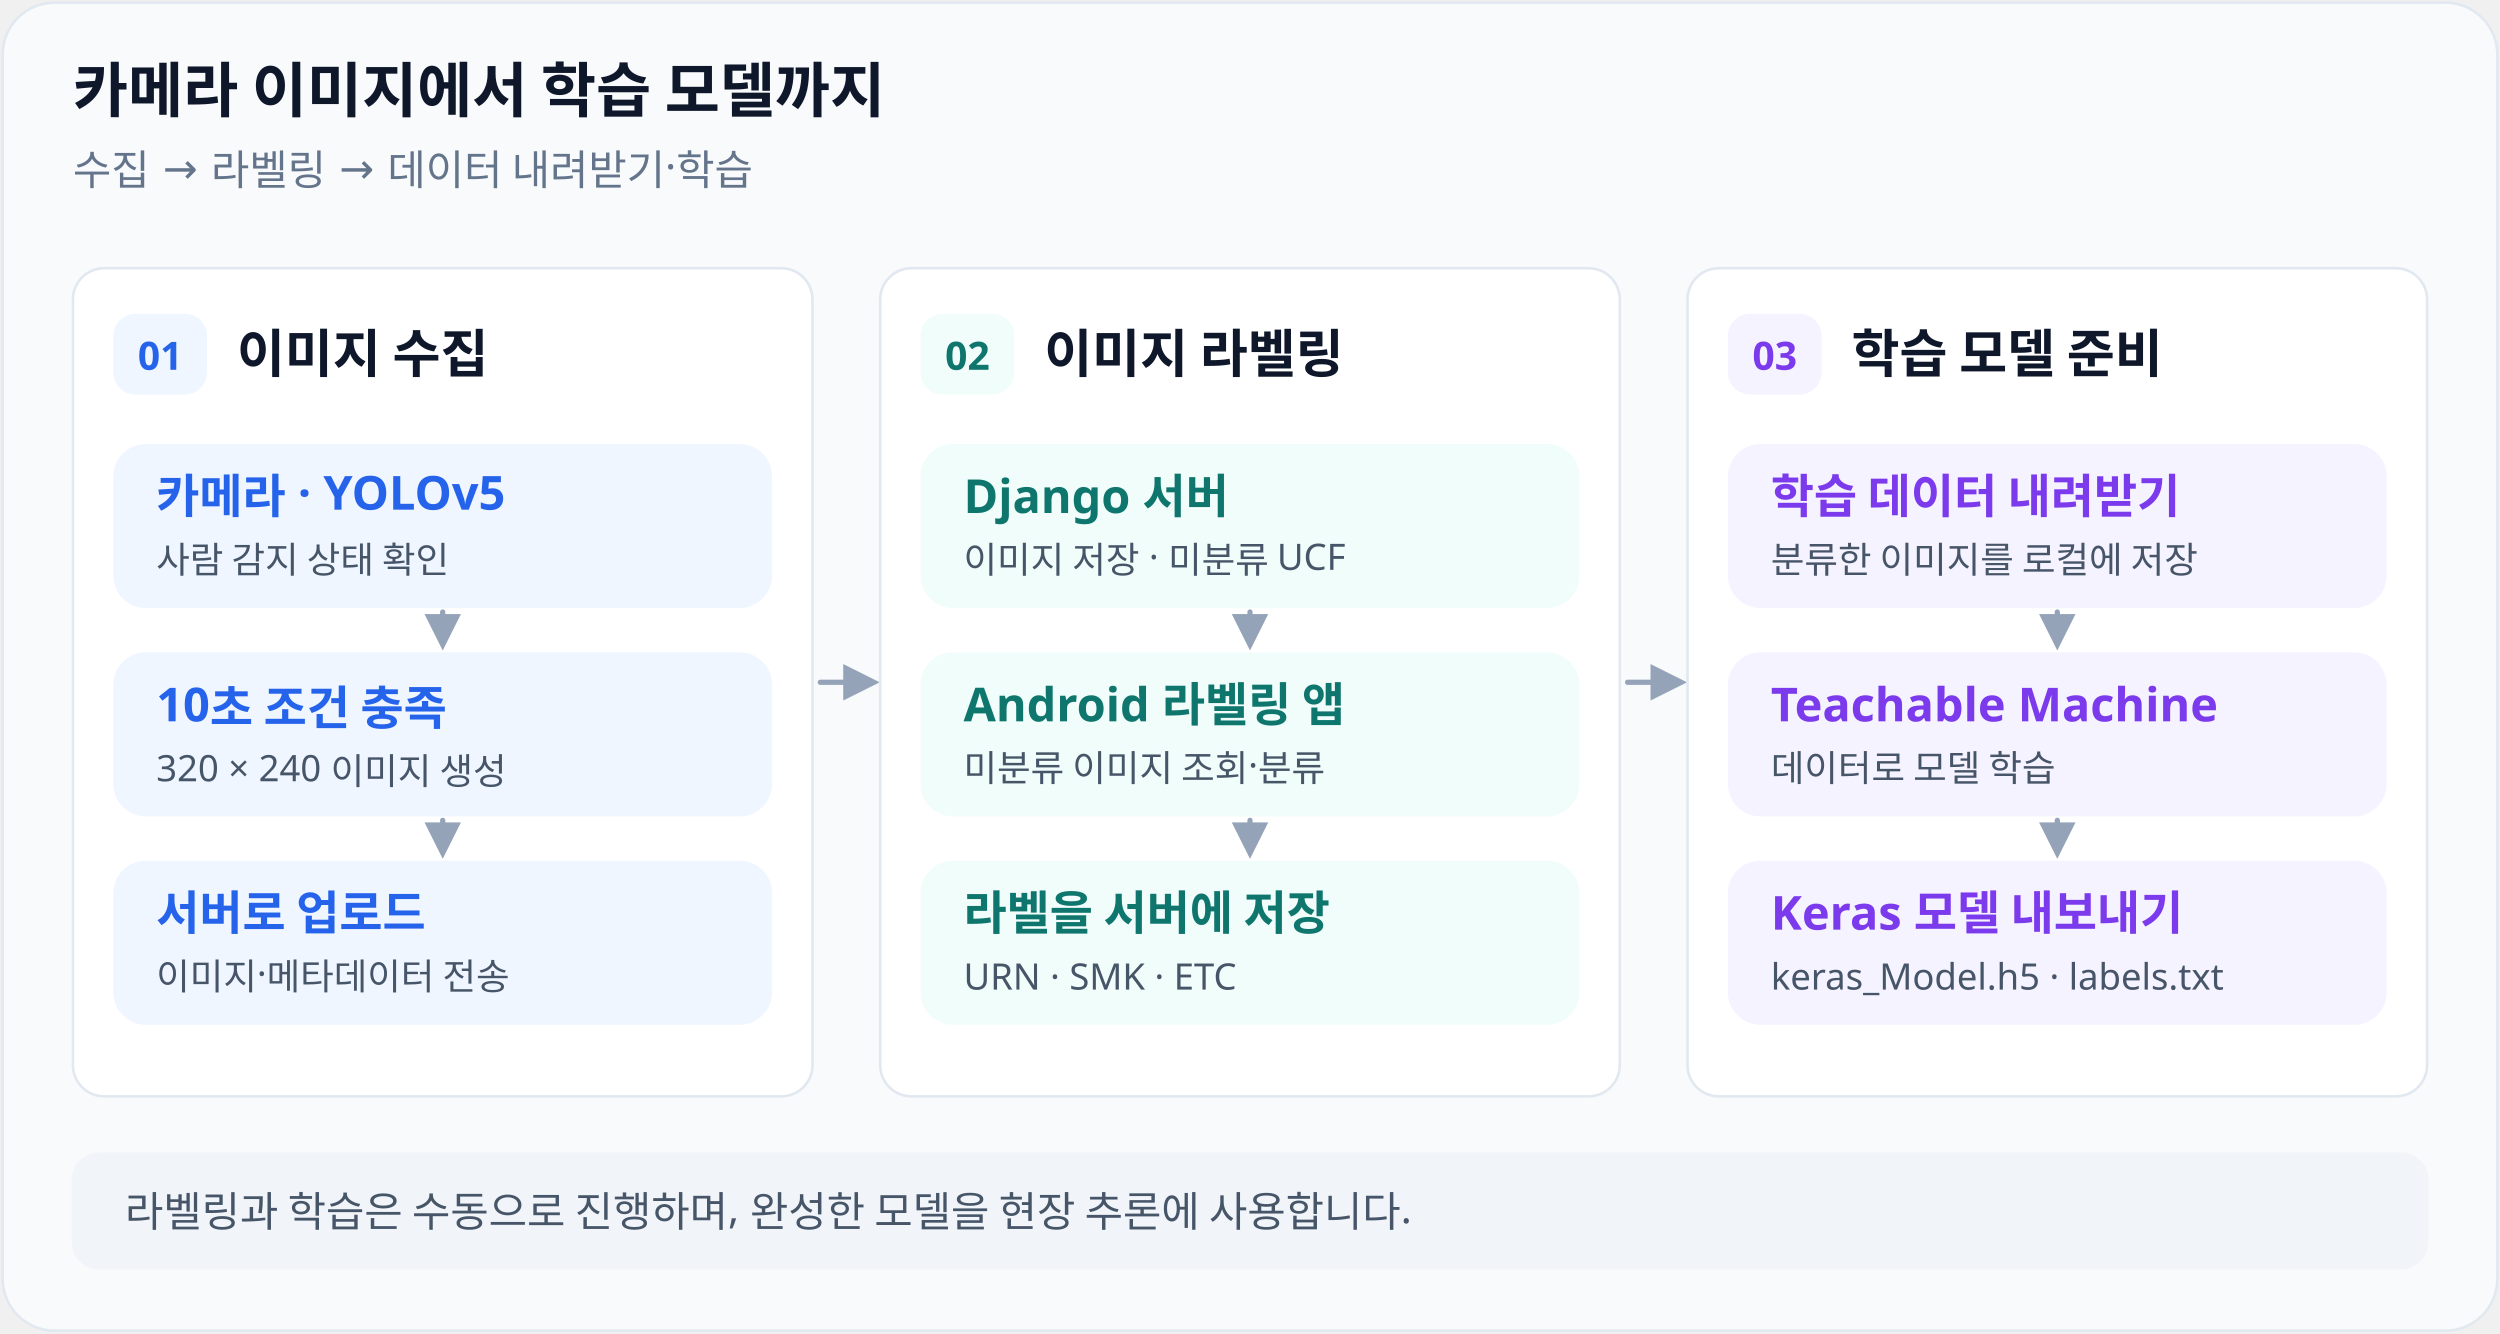
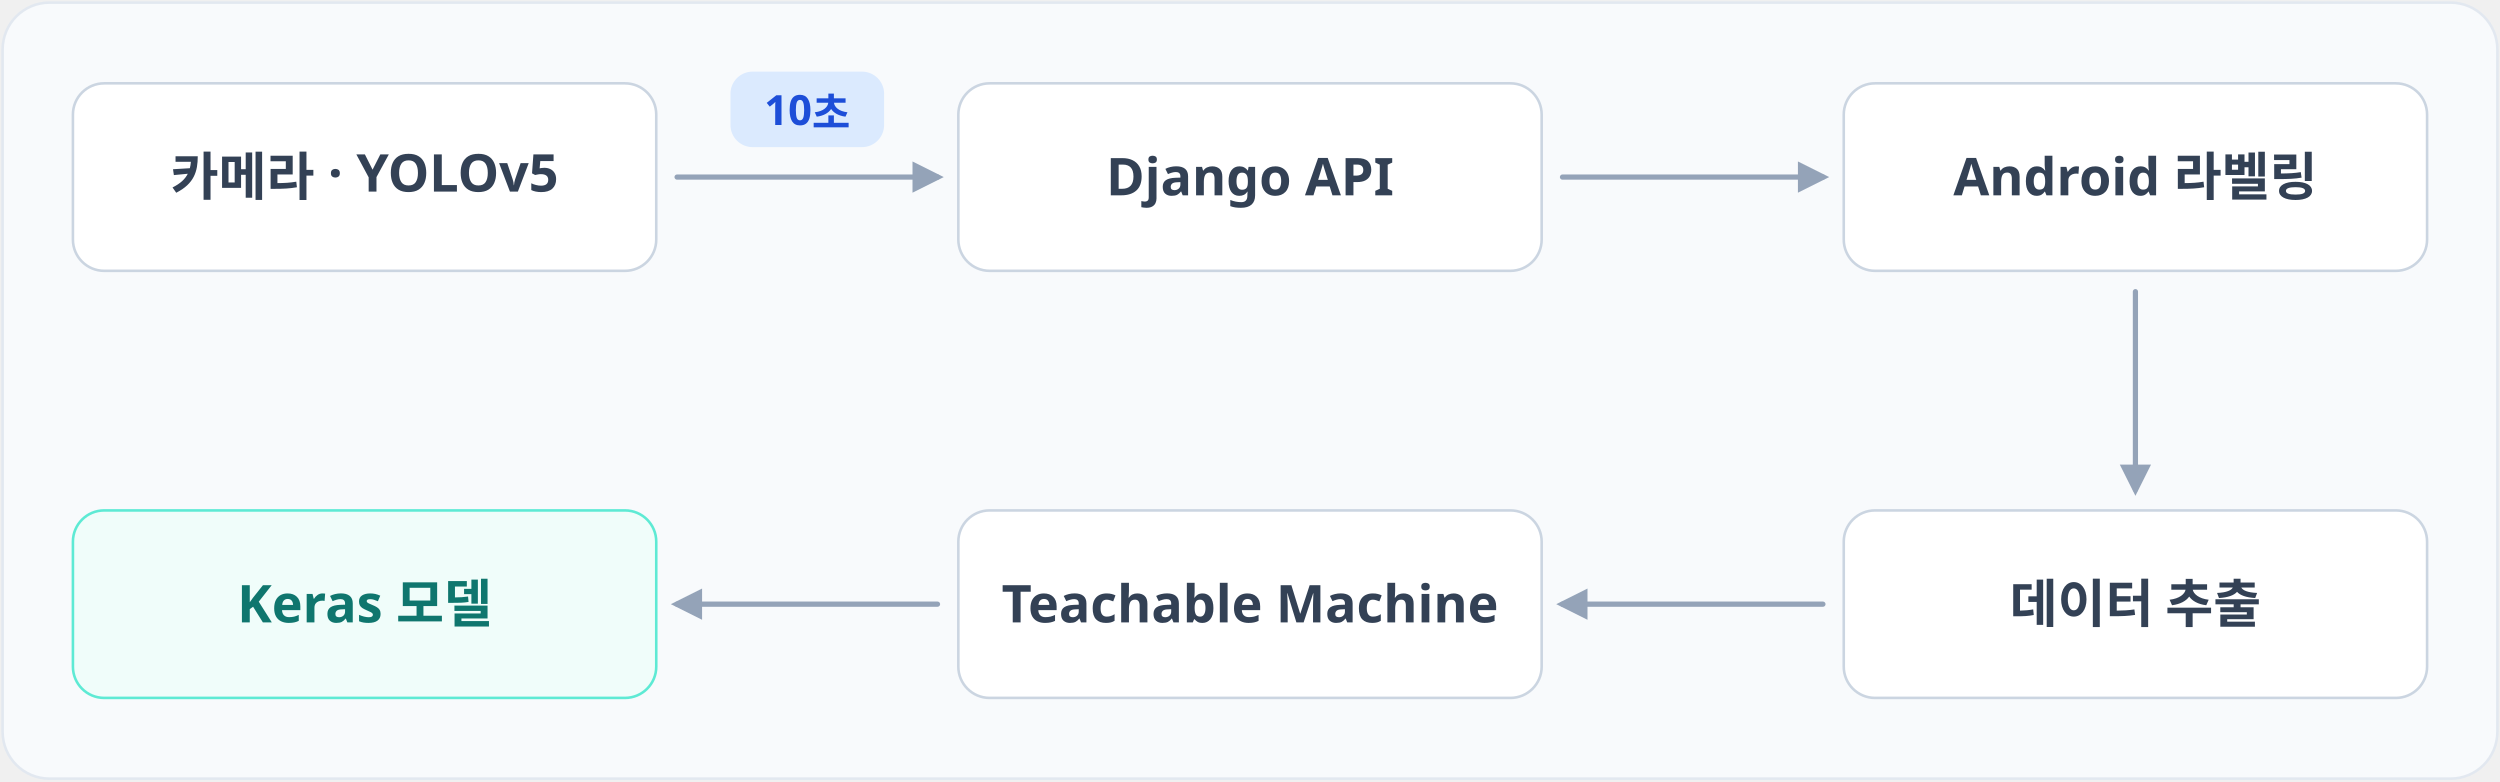
- <svg xmlns="http://www.w3.org/2000/svg" width="960" height="512" viewBox="0 0 960 512" role="img" aria-labelledby="title desc">
+ <svg xmlns="http://www.w3.org/2000/svg" width="960" height="300" viewBox="0 0 960 300" role="img" aria-labelledby="title">
  <defs>
-     <marker id="arrow" viewBox="0 0 10 10" refX="8" refY="5" markerWidth="7" markerHeight="7" orient="auto-start-reverse">
+     <marker id="arrow" viewBox="0 0 10 10" refX="8" refY="5" markerWidth="6" markerHeight="6" orient="auto-start-reverse">
      <path d="M 0 0 L 10 5 L 0 10 z" fill="#94a3b8" />
    </marker>
  </defs>
  <g font-family="'Malgun Gothic','Apple SD Gothic Neo','Noto Sans KR',sans-serif">
-     <rect x="1" y="1" width="958" height="510" rx="20" fill="#f8fafc" stroke="#e2e8f0" />
-     <text x="28" y="43" font-size="23" fill="#0f172a" font-weight="700" text-anchor="start">카메라 이미지에서 학습 모델까지</text>
-     <text x="28" y="71" font-size="16" fill="#64748b" font-weight="400" text-anchor="start">수집 → 라벨링 → 데이터 내려받기·학습</text>
-     <rect x="28" y="103" width="284" height="318" rx="12" fill="white" stroke="#e2e8f0" />
-     <rect x="44" y="121" width="35" height="30" rx="8" fill="#eff6ff" stroke="#eff6ff" />
-     <text x="61.5" y="142" font-size="15" fill="#2563eb" font-weight="700" text-anchor="middle">01</text>
-     <text x="91" y="143" font-size="20" fill="#0f172a" font-weight="700" text-anchor="start">이미지 수집</text>
-     <rect x="44" y="171" width="252" height="62" rx="12" fill="#eff6ff" stroke="#eff6ff" />
-     <text x="60" y="197" font-size="18" fill="#2563eb" font-weight="700" text-anchor="start">카메라 · YOLOv5</text>
-     <text x="60" y="220" font-size="14" fill="#475569" font-weight="400" text-anchor="start">사람 감지 상태 확인</text>
-     <path d="M 170.0 235 V 247" fill="none" stroke="#94a3b8" stroke-width="2" stroke-linecap="round" stroke-linejoin="round" marker-end="url(#arrow)" />
-     <rect x="44" y="251" width="252" height="62" rx="12" fill="#eff6ff" stroke="#eff6ff" />
-     <text x="60" y="277" font-size="18" fill="#2563eb" font-weight="700" text-anchor="start">10초 조건 충족</text>
-     <text x="60" y="300" font-size="14" fill="#475569" font-weight="400" text-anchor="start">320 × 240 이미지 생성</text>
-     <path d="M 170.0 315 V 327" fill="none" stroke="#94a3b8" stroke-width="2" stroke-linecap="round" stroke-linejoin="round" marker-end="url(#arrow)" />
-     <rect x="44" y="331" width="252" height="62" rx="12" fill="#eff6ff" stroke="#eff6ff" />
-     <text x="60" y="357" font-size="18" fill="#2563eb" font-weight="700" text-anchor="start">서버로 업로드</text>
-     <text x="60" y="380" font-size="14" fill="#475569" font-weight="400" text-anchor="start">이미지·메타데이터 전송</text>
-     <path d="M 315 262 H 335" fill="none" stroke="#94a3b8" stroke-width="2" stroke-linecap="round" stroke-linejoin="round" marker-end="url(#arrow)" />
-     <rect x="338" y="103" width="284" height="318" rx="12" fill="white" stroke="#e2e8f0" />
-     <rect x="354" y="121" width="35" height="30" rx="8" fill="#f0fdfa" stroke="#f0fdfa" />
-     <text x="371.5" y="142" font-size="15" fill="#0f766e" font-weight="700" text-anchor="middle">02</text>
-     <text x="401" y="143" font-size="20" fill="#0f172a" font-weight="700" text-anchor="start">이미지 라벨링</text>
-     <rect x="354" y="171" width="252" height="62" rx="12" fill="#f0fdfa" stroke="#f0fdfa" />
-     <text x="370" y="197" font-size="18" fill="#0f766e" font-weight="700" text-anchor="start">Django 서버</text>
-     <text x="370" y="220" font-size="14" fill="#475569" font-weight="400" text-anchor="start">이미지 저장 · 미분류 UCF</text>
-     <path d="M 480.0 235 V 247" fill="none" stroke="#94a3b8" stroke-width="2" stroke-linecap="round" stroke-linejoin="round" marker-end="url(#arrow)" />
-     <rect x="354" y="251" width="252" height="62" rx="12" fill="#f0fdfa" stroke="#f0fdfa" />
-     <text x="370" y="277" font-size="18" fill="#0f766e" font-weight="700" text-anchor="start">Android 라벨링 앱</text>
-     <text x="370" y="300" font-size="14" fill="#475569" font-weight="400" text-anchor="start">미분류 이미지 조회·분류</text>
-     <path d="M 480.0 315 V 327" fill="none" stroke="#94a3b8" stroke-width="2" stroke-linecap="round" stroke-linejoin="round" marker-end="url(#arrow)" />
-     <rect x="354" y="331" width="252" height="62" rx="12" fill="#f0fdfa" stroke="#f0fdfa" />
-     <text x="370" y="357" font-size="18" fill="#0f766e" font-weight="700" text-anchor="start">라벨을 서버에 저장</text>
-     <text x="370" y="380" font-size="14" fill="#475569" font-weight="400" text-anchor="start">URN · SMK · ETC</text>
-     <path d="M 625 262 H 645" fill="none" stroke="#94a3b8" stroke-width="2" stroke-linecap="round" stroke-linejoin="round" marker-end="url(#arrow)" />
-     <rect x="648" y="103" width="284" height="318" rx="12" fill="white" stroke="#e2e8f0" />
-     <rect x="664" y="121" width="35" height="30" rx="8" fill="#f5f3ff" stroke="#f5f3ff" />
-     <text x="681.5" y="142" font-size="15" fill="#7c3aed" font-weight="700" text-anchor="middle">03</text>
-     <text x="711" y="143" font-size="20" fill="#0f172a" font-weight="700" text-anchor="start">학습 모델 준비</text>
-     <rect x="664" y="171" width="252" height="62" rx="12" fill="#f5f3ff" stroke="#f5f3ff" />
-     <text x="680" y="197" font-size="18" fill="#7c3aed" font-weight="700" text-anchor="start">학습 데이터 내려받기</text>
-     <text x="680" y="220" font-size="14" fill="#475569" font-weight="400" text-anchor="start">분류한 이미지를 로컬에 저장</text>
-     <path d="M 790.0 235 V 247" fill="none" stroke="#94a3b8" stroke-width="2" stroke-linecap="round" stroke-linejoin="round" marker-end="url(#arrow)" />
-     <rect x="664" y="251" width="252" height="62" rx="12" fill="#f5f3ff" stroke="#f5f3ff" />
-     <text x="680" y="277" font-size="18" fill="#7c3aed" font-weight="700" text-anchor="start">Teachable Machine</text>
-     <text x="680" y="300" font-size="14" fill="#475569" font-weight="400" text-anchor="start">데이터로 모델 학습</text>
-     <path d="M 790.0 315 V 327" fill="none" stroke="#94a3b8" stroke-width="2" stroke-linecap="round" stroke-linejoin="round" marker-end="url(#arrow)" />
-     <rect x="664" y="331" width="252" height="62" rx="12" fill="#f5f3ff" stroke="#f5f3ff" />
-     <text x="680" y="357" font-size="18" fill="#7c3aed" font-weight="700" text-anchor="start">Keras 모델 내보내기</text>
-     <text x="680" y="380" font-size="14" fill="#475569" font-weight="400" text-anchor="start">keras_Model.h5 · labels.txt</text>
-     <rect x="28" y="443" width="904" height="44" rx="10" fill="#f1f5f9" stroke="#f1f5f9" />
-     <text x="48" y="471" font-size="16" fill="#475569" font-weight="400" text-anchor="start">라벨링과 학습은 수동으로 진행하며, 완성한 모델을 현장 추론에 사용합니다.</text>
+     <rect x="1" y="1" width="958" height="298" rx="18" fill="#f8fafc" stroke="#e2e8f0" />
+     <rect x="28" y="32" width="224" height="72" rx="12" fill="#fff" stroke="#cbd5e1" />
+     <text x="140.0" y="75.0" text-anchor="middle" font-size="20" fill="#334155" font-weight="600">카메라 · YOLOv5</text>
+     <rect x="368" y="32" width="224" height="72" rx="12" fill="#fff" stroke="#cbd5e1" />
+     <text x="480.0" y="75.0" text-anchor="middle" font-size="20" fill="#334155" font-weight="600">Django API</text>
+     <rect x="708" y="32" width="224" height="72" rx="12" fill="#fff" stroke="#cbd5e1" />
+     <text x="820.0" y="75.0" text-anchor="middle" font-size="20" fill="#334155" font-weight="600">Android 라벨링</text>
+     <rect x="708" y="196" width="224" height="72" rx="12" fill="#fff" stroke="#cbd5e1" />
+     <text x="820.0" y="239.0" text-anchor="middle" font-size="20" fill="#334155" font-weight="600">데이터 추출</text>
+     <rect x="368" y="196" width="224" height="72" rx="12" fill="#fff" stroke="#cbd5e1" />
+     <text x="480.0" y="239.0" text-anchor="middle" font-size="20" fill="#334155" font-weight="600">Teachable Machine</text>
+     <rect x="28" y="196" width="224" height="72" rx="12" fill="#f0fdfa" stroke="#5eead4" />
+     <text x="140.0" y="239.0" text-anchor="middle" font-size="20" fill="#0f766e" font-weight="600">Keras 모델</text>
+     <path d="M 260 68 H 360" fill="none" stroke="#94a3b8" stroke-width="2" stroke-linejoin="round" stroke-linecap="round" marker-end="url(#arrow)" />
+     <path d="M 600 68 H 700" fill="none" stroke="#94a3b8" stroke-width="2" stroke-linejoin="round" stroke-linecap="round" marker-end="url(#arrow)" />
+     <path d="M 820 112 V 188" fill="none" stroke="#94a3b8" stroke-width="2" stroke-linejoin="round" stroke-linecap="round" marker-end="url(#arrow)" />
+     <path d="M 700 232 H 600" fill="none" stroke="#94a3b8" stroke-width="2" stroke-linejoin="round" stroke-linecap="round" marker-end="url(#arrow)" />
+     <path d="M 360 232 H 260" fill="none" stroke="#94a3b8" stroke-width="2" stroke-linejoin="round" stroke-linecap="round" marker-end="url(#arrow)" />
+     <rect x="281" y="28" width="58" height="28" rx="8" fill="#dbeafe" stroke="#dbeafe" />
+     <text x="310" y="48" text-anchor="middle" font-size="16" fill="#1d4ed8" font-weight="700">10초</text>
  </g>
</svg>
